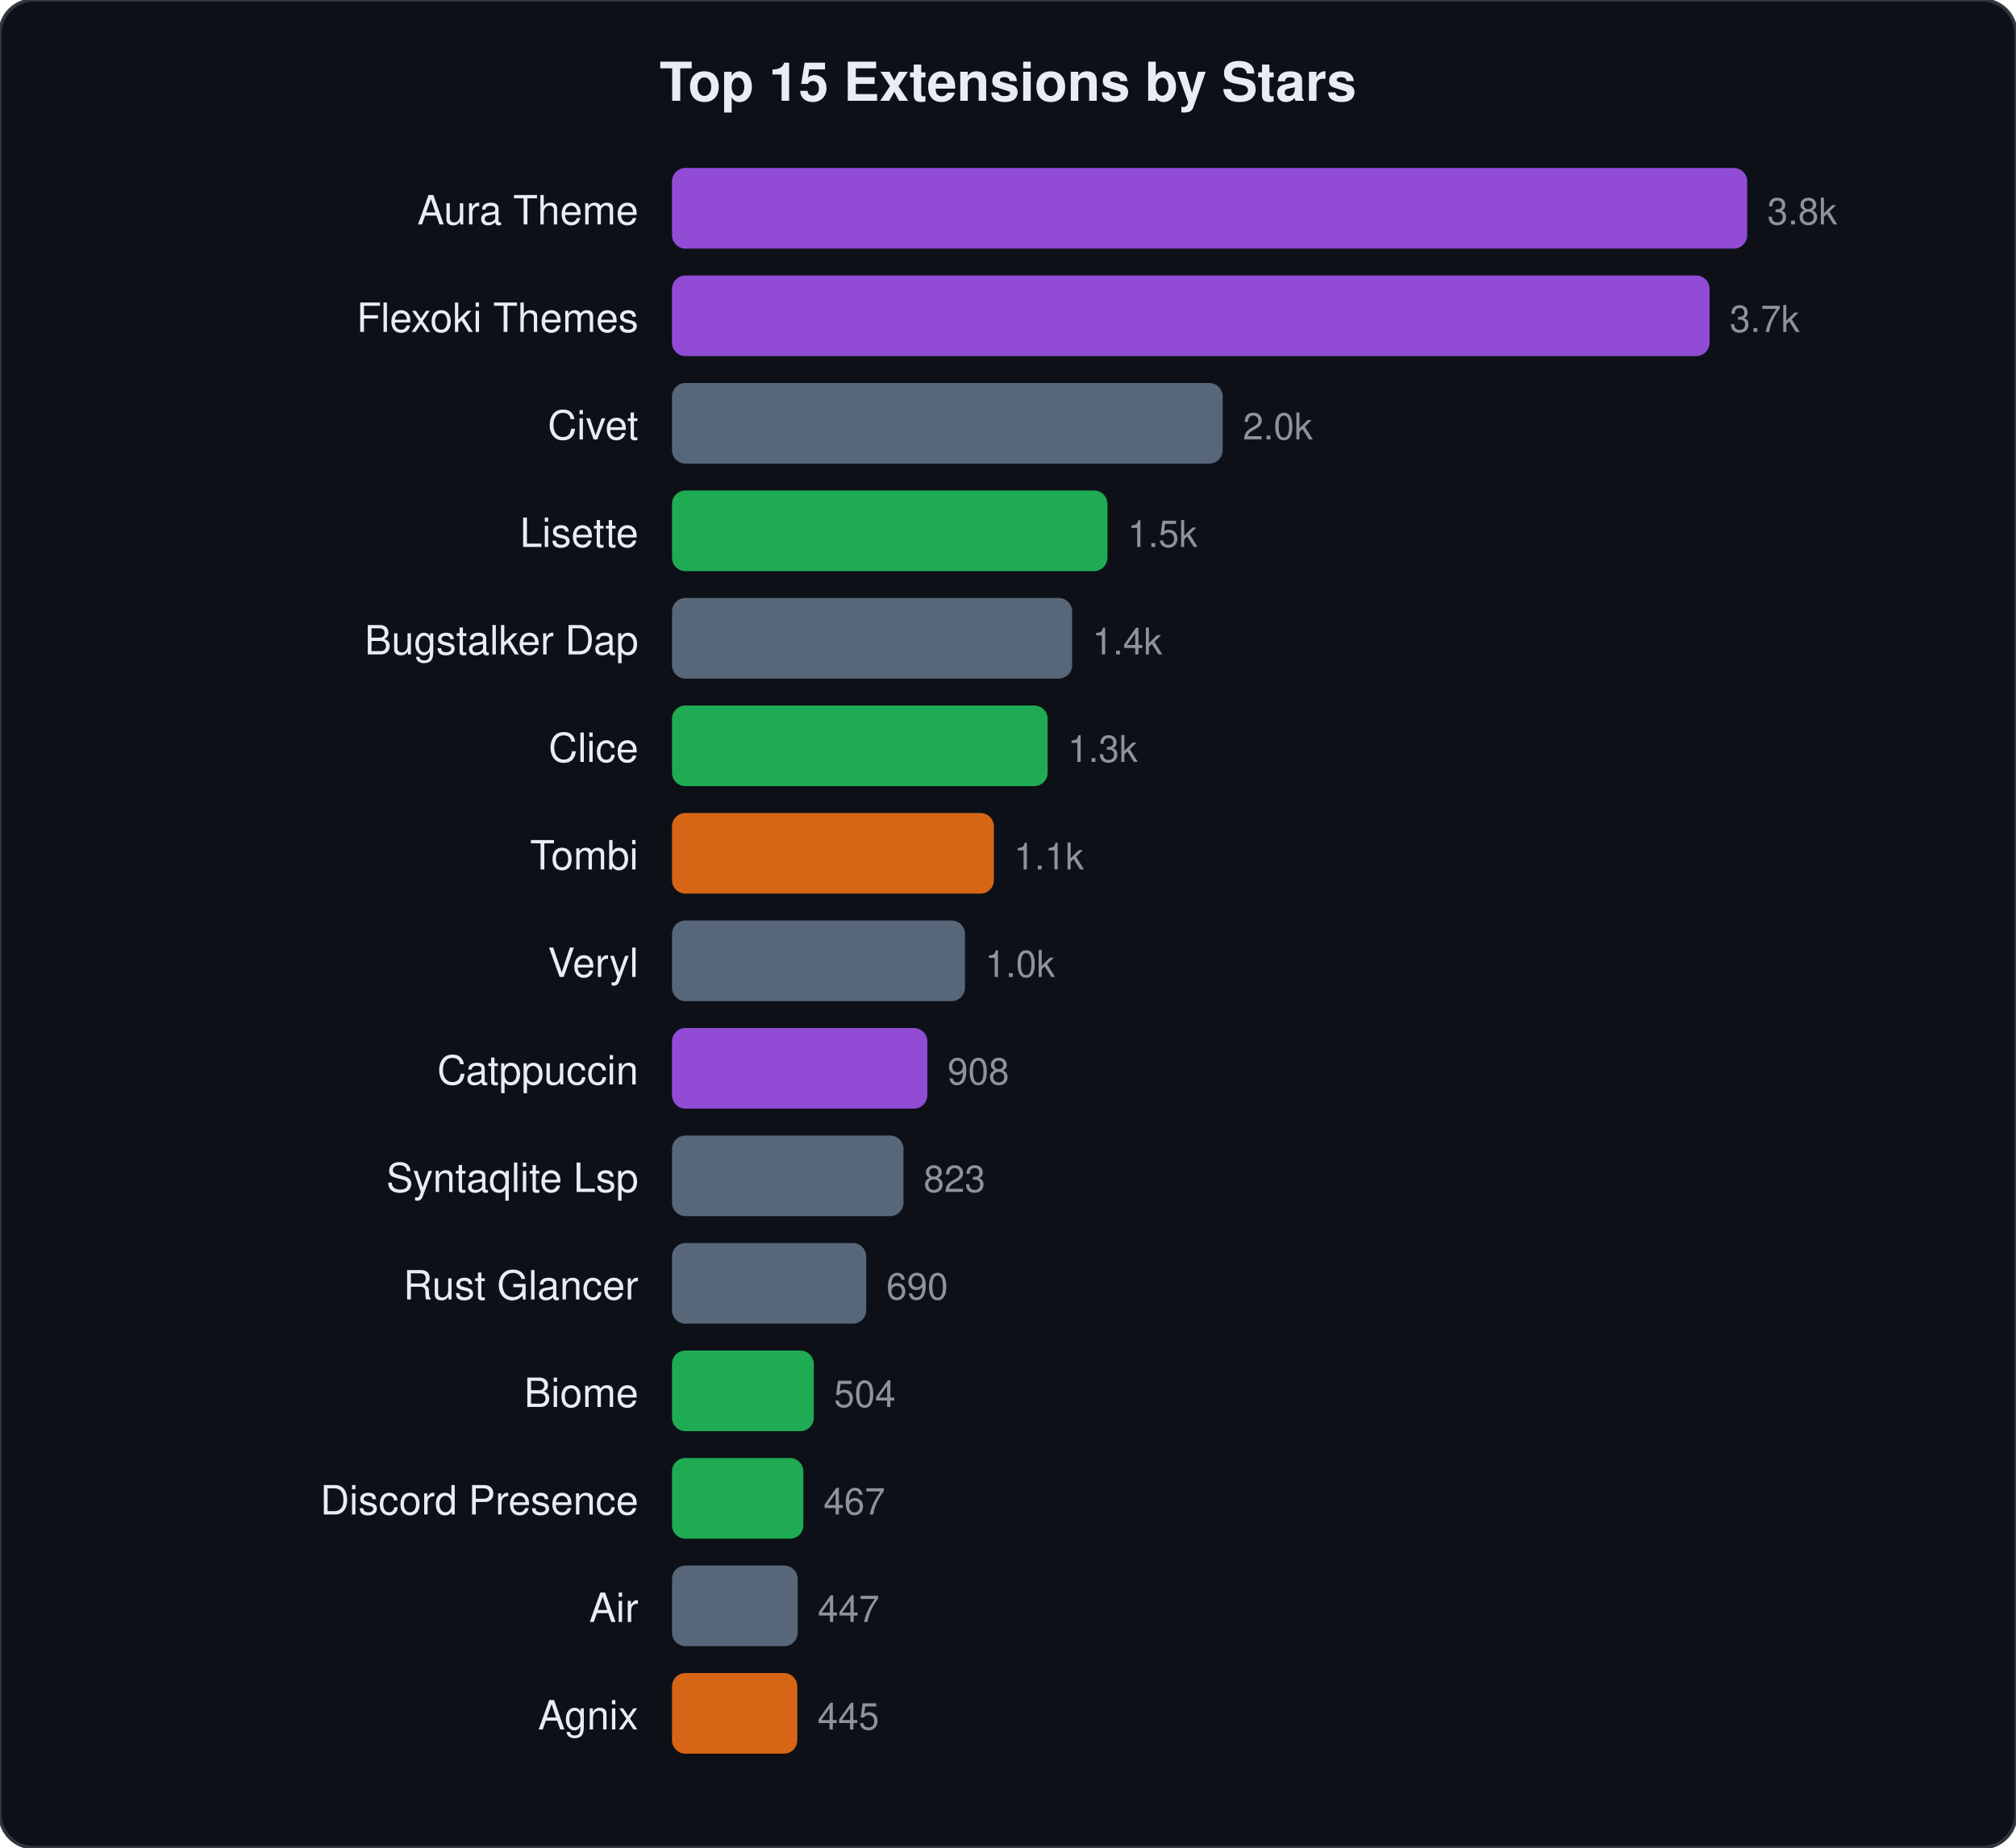
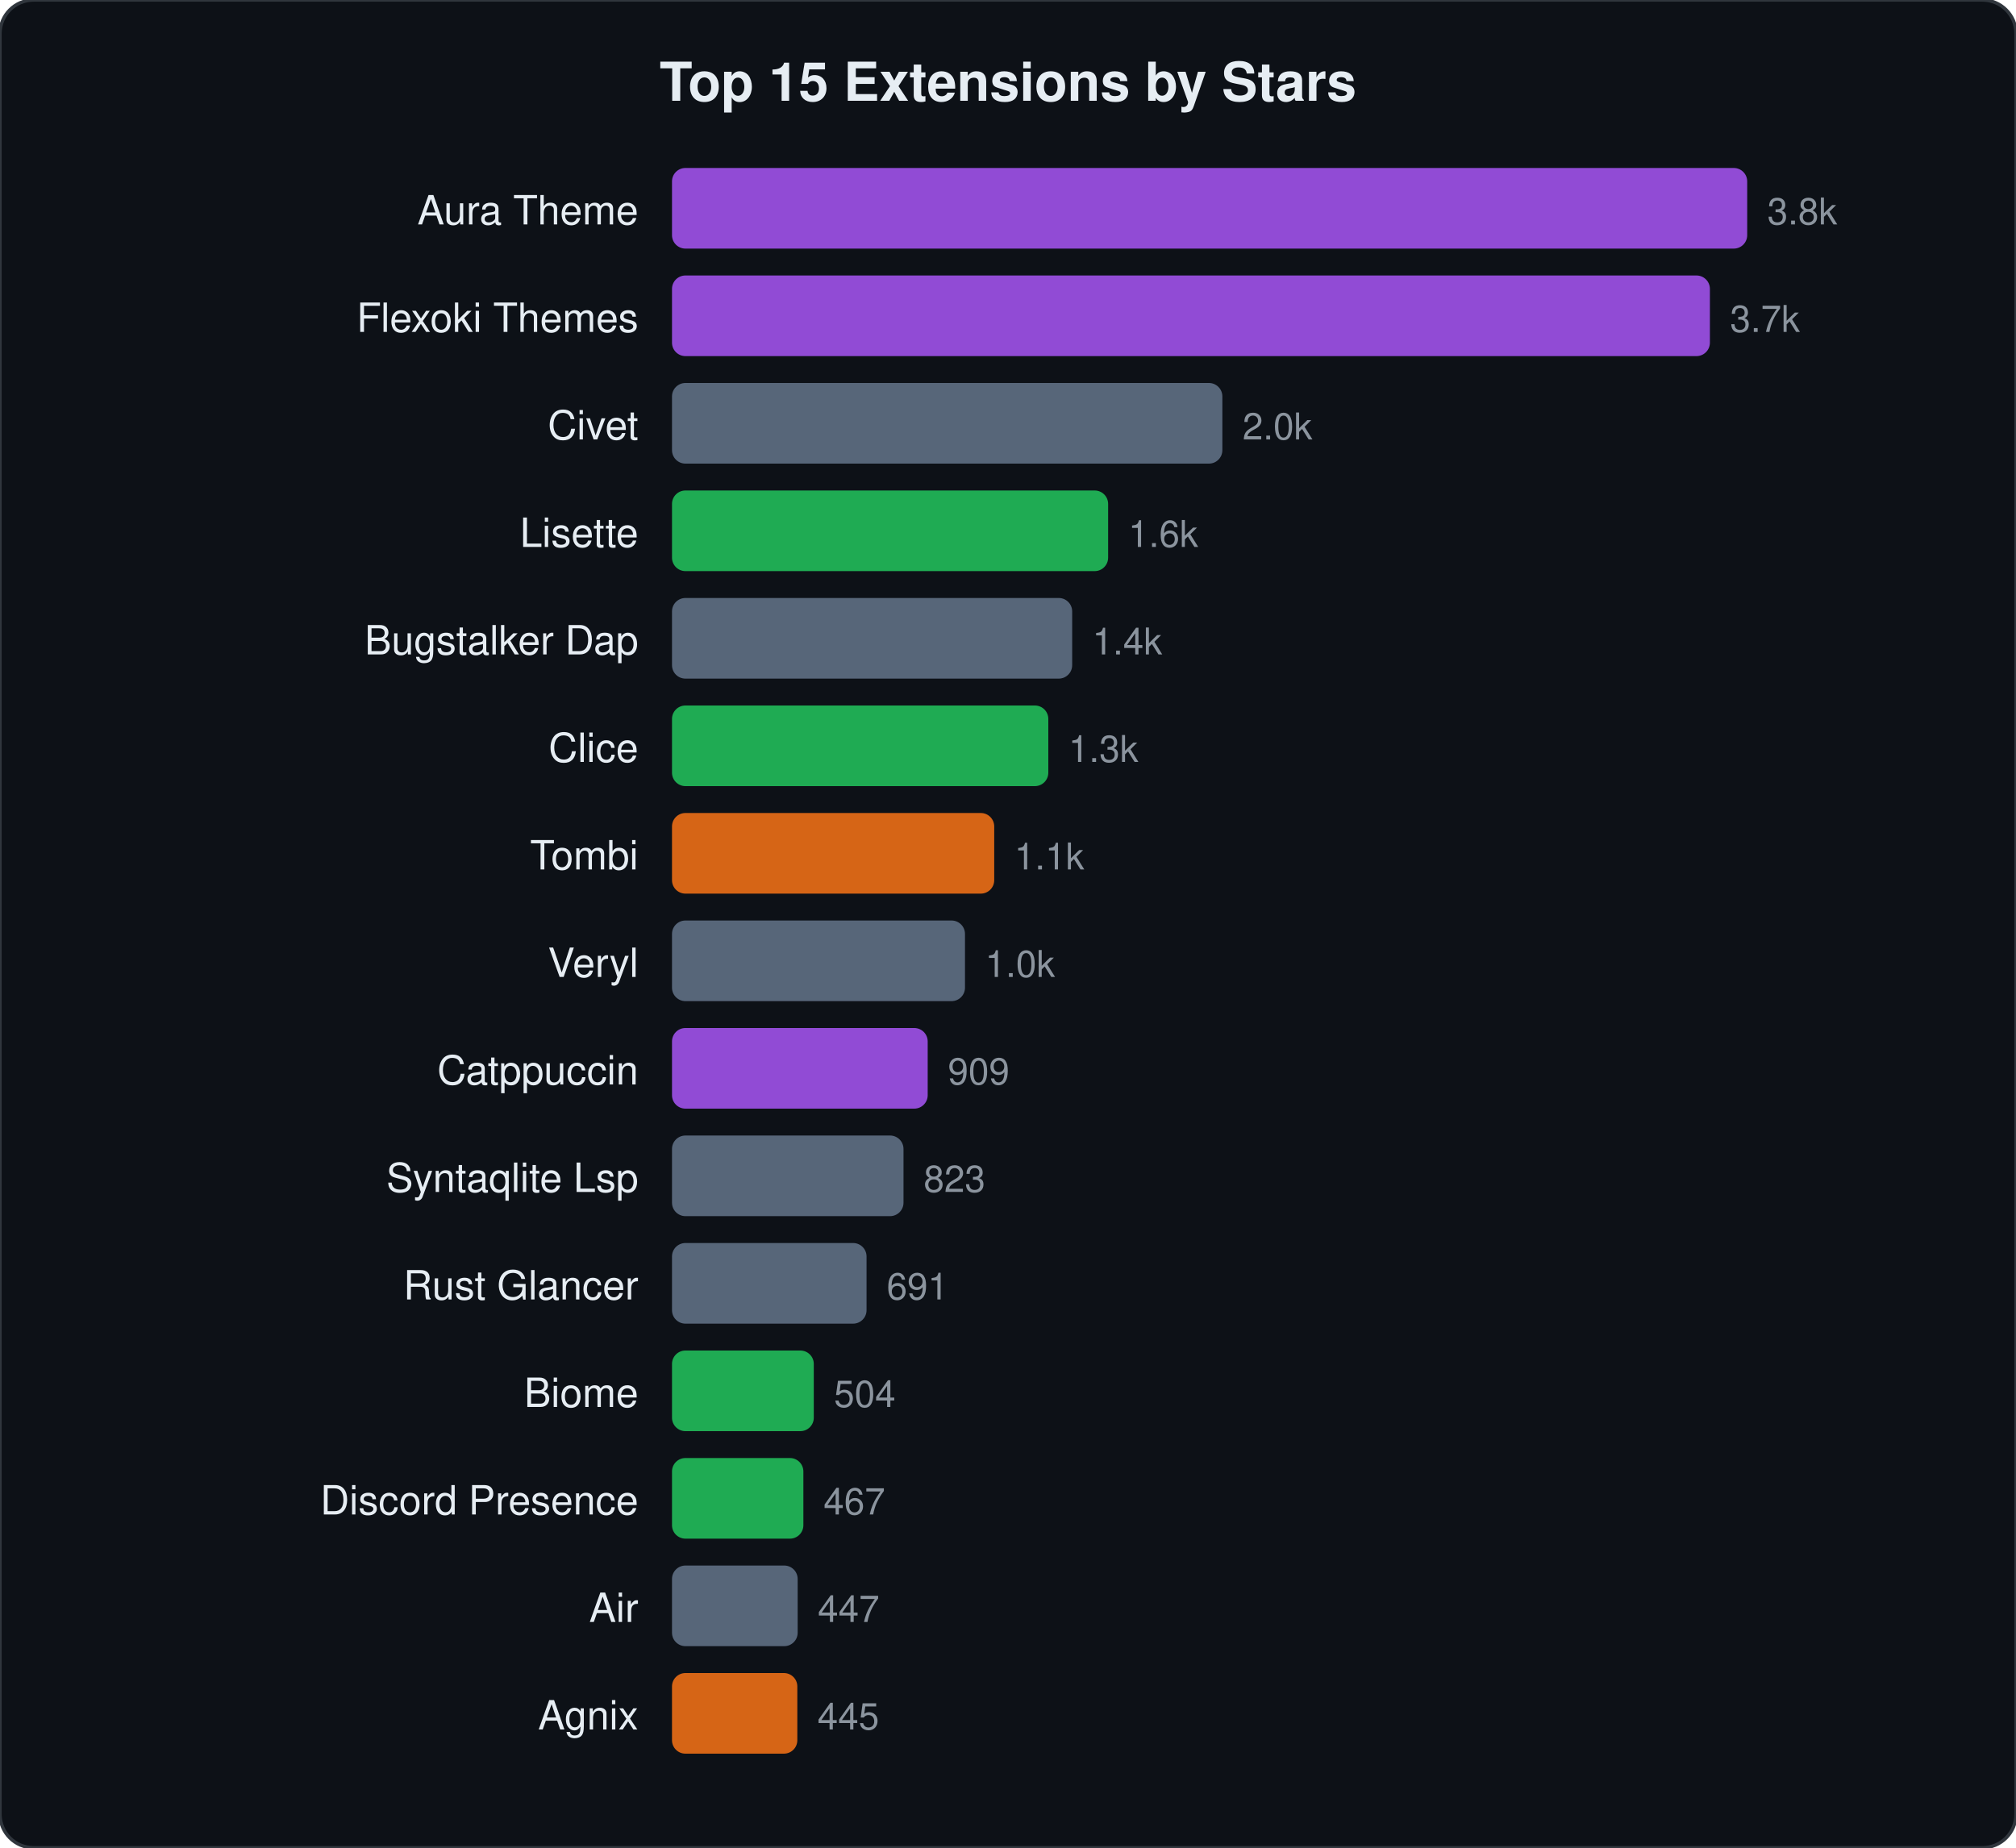
<svg xmlns="http://www.w3.org/2000/svg" viewBox="0 0 600 550" width="600" height="550">
  <style>text{font-family:-apple-system,BlinkMacSystemFont,"Segoe UI",Helvetica,Arial,sans-serif;fill:#e6edf3}.name{font-size:12px}.stars{font-size:11px;fill:#8b949e}.title{font-size:16px;font-weight:600}</style>
  <rect width="600" height="550" rx="10" fill="#0d1117" stroke="#30363d" stroke-width="1" />
  <text x="300" y="30" text-anchor="middle" class="title">Top 15 Extensions by Stars</text>
  <text x="190" y="66.8" text-anchor="end" class="name">Aura Theme</text>
  <rect x="200" y="50.0" width="320.0" height="24" rx="4" fill="#a855f7" opacity="0.85" />
  <text x="526.0" y="66.8" class="stars">3.8k</text>
  <text x="190" y="98.8" text-anchor="end" class="name">Flexoki Themes</text>
-   <rect x="200" y="82.0" width="308.8" height="24" rx="4" fill="#a855f7" opacity="0.85" />
-   <text x="514.8" y="98.8" class="stars">3.7k</text>
+   <rect x="200" y="82.0" width="308.9" height="24" rx="4" fill="#a855f7" opacity="0.85" />
+   <text x="514.9" y="98.8" class="stars">3.7k</text>
  <text x="190" y="130.8" text-anchor="end" class="name">Civet</text>
-   <rect x="200" y="114.0" width="163.9" height="24" rx="4" fill="#64748b" opacity="0.85" />
-   <text x="369.9" y="130.8" class="stars">2.0k</text>
+   <rect x="200" y="114.0" width="163.8" height="24" rx="4" fill="#64748b" opacity="0.85" />
+   <text x="369.8" y="130.8" class="stars">2.0k</text>
  <text x="190" y="162.8" text-anchor="end" class="name">Lisette</text>
-   <rect x="200" y="146.0" width="129.6" height="24" rx="4" fill="#22c55e" opacity="0.85" />
-   <text x="335.6" y="162.8" class="stars">1.5k</text>
+   <rect x="200" y="146.0" width="129.8" height="24" rx="4" fill="#22c55e" opacity="0.85" />
+   <text x="335.8" y="162.8" class="stars">1.6k</text>
  <text x="190" y="194.8" text-anchor="end" class="name">Bugstalker Dap</text>
  <rect x="200" y="178.0" width="119.1" height="24" rx="4" fill="#64748b" opacity="0.85" />
  <text x="325.1" y="194.8" class="stars">1.4k</text>
  <text x="190" y="226.8" text-anchor="end" class="name">Clice</text>
-   <rect x="200" y="210.0" width="111.8" height="24" rx="4" fill="#22c55e" opacity="0.85" />
-   <text x="317.8" y="226.8" class="stars">1.3k</text>
+   <rect x="200" y="210.0" width="112.0" height="24" rx="4" fill="#22c55e" opacity="0.85" />
+   <text x="318.0" y="226.8" class="stars">1.3k</text>
  <text x="190" y="258.8" text-anchor="end" class="name">Tombi</text>
-   <rect x="200" y="242.0" width="95.8" height="24" rx="4" fill="#f97316" opacity="0.85" />
-   <text x="301.8" y="258.8" class="stars">1.1k</text>
+   <rect x="200" y="242.0" width="95.9" height="24" rx="4" fill="#f97316" opacity="0.85" />
+   <text x="301.9" y="258.8" class="stars">1.1k</text>
  <text x="190" y="290.8" text-anchor="end" class="name">Veryl</text>
  <rect x="200" y="274.0" width="87.2" height="24" rx="4" fill="#64748b" opacity="0.85" />
  <text x="293.2" y="290.8" class="stars">1.0k</text>
  <text x="190" y="322.8" text-anchor="end" class="name">Catppuccin</text>
-   <rect x="200" y="306.0" width="76.0" height="24" rx="4" fill="#a855f7" opacity="0.85" />
-   <text x="282.0" y="322.8" class="stars">908</text>
+   <rect x="200" y="306.0" width="76.1" height="24" rx="4" fill="#a855f7" opacity="0.85" />
+   <text x="282.1" y="322.8" class="stars">909</text>
  <text x="190" y="354.8" text-anchor="end" class="name">Syntaqlite Lsp</text>
  <rect x="200" y="338.0" width="68.9" height="24" rx="4" fill="#64748b" opacity="0.85" />
  <text x="274.9" y="354.8" class="stars">823</text>
  <text x="190" y="386.8" text-anchor="end" class="name">Rust Glancer</text>
-   <rect x="200" y="370.0" width="57.8" height="24" rx="4" fill="#64748b" opacity="0.85" />
-   <text x="263.8" y="386.8" class="stars">690</text>
+   <rect x="200" y="370.0" width="57.9" height="24" rx="4" fill="#64748b" opacity="0.85" />
+   <text x="263.9" y="386.8" class="stars">691</text>
  <text x="190" y="418.8" text-anchor="end" class="name">Biome</text>
  <rect x="200" y="402.0" width="42.2" height="24" rx="4" fill="#22c55e" opacity="0.85" />
  <text x="248.2" y="418.8" class="stars">504</text>
  <text x="190" y="450.8" text-anchor="end" class="name">Discord Presence</text>
  <rect x="200" y="434.0" width="39.1" height="24" rx="4" fill="#22c55e" opacity="0.85" />
  <text x="245.1" y="450.8" class="stars">467</text>
  <text x="190" y="482.8" text-anchor="end" class="name">Air</text>
  <rect x="200" y="466.0" width="37.4" height="24" rx="4" fill="#64748b" opacity="0.85" />
  <text x="243.4" y="482.8" class="stars">447</text>
  <text x="190" y="514.8" text-anchor="end" class="name">Agnix</text>
  <rect x="200" y="498.0" width="37.3" height="24" rx="4" fill="#f97316" opacity="0.85" />
  <text x="243.3" y="514.8" class="stars">445</text>
</svg>
